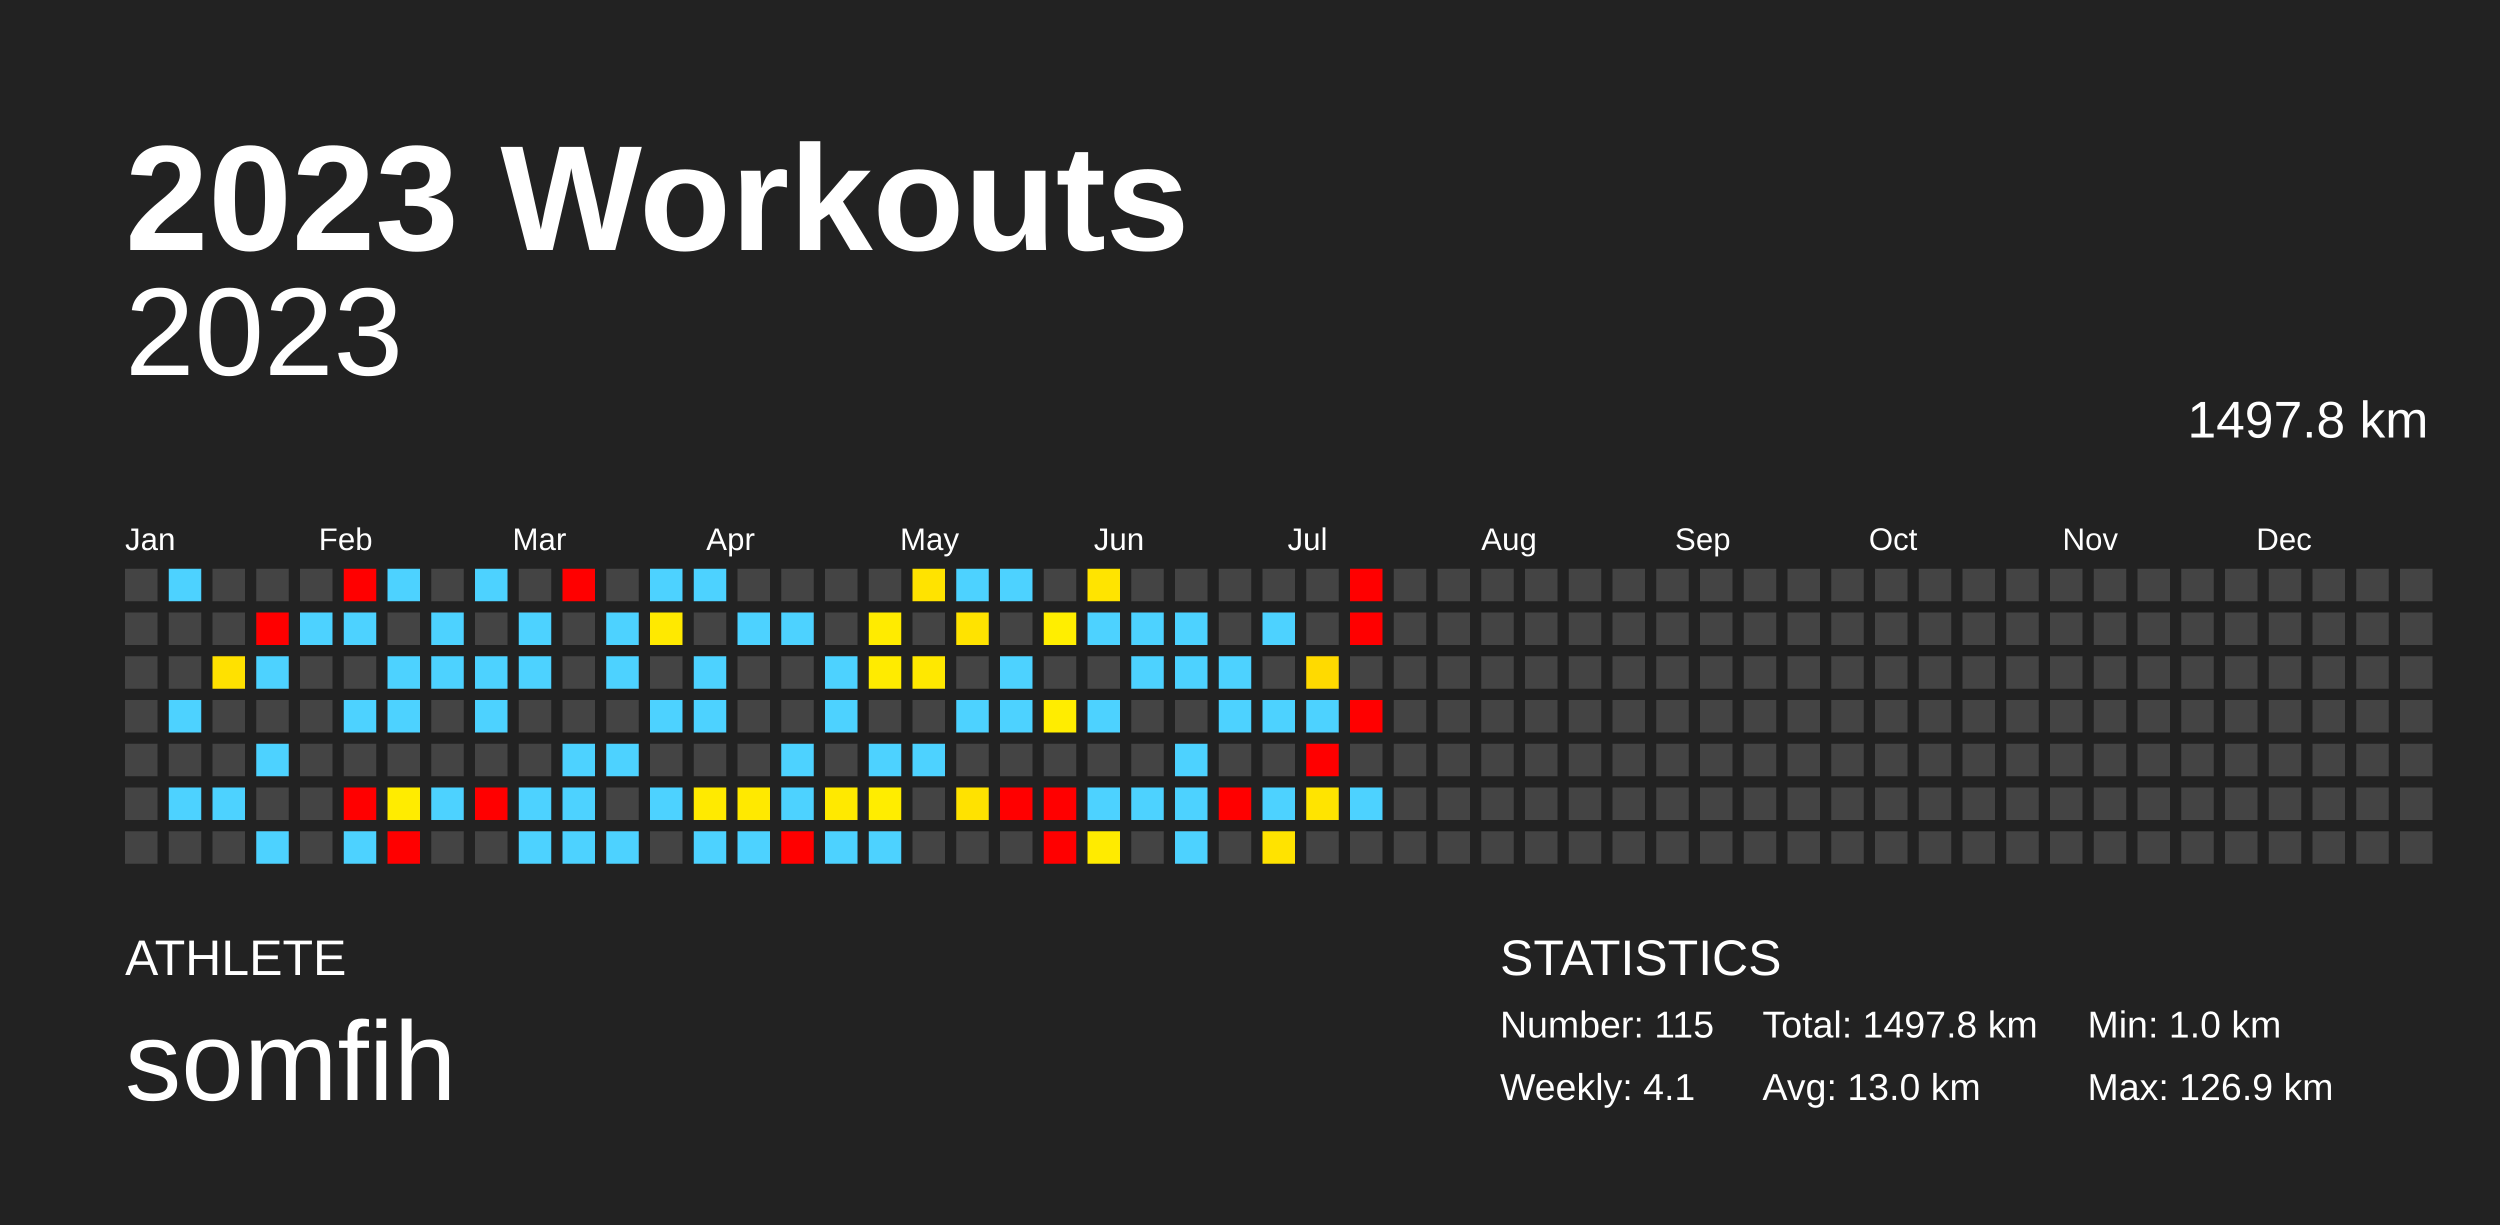
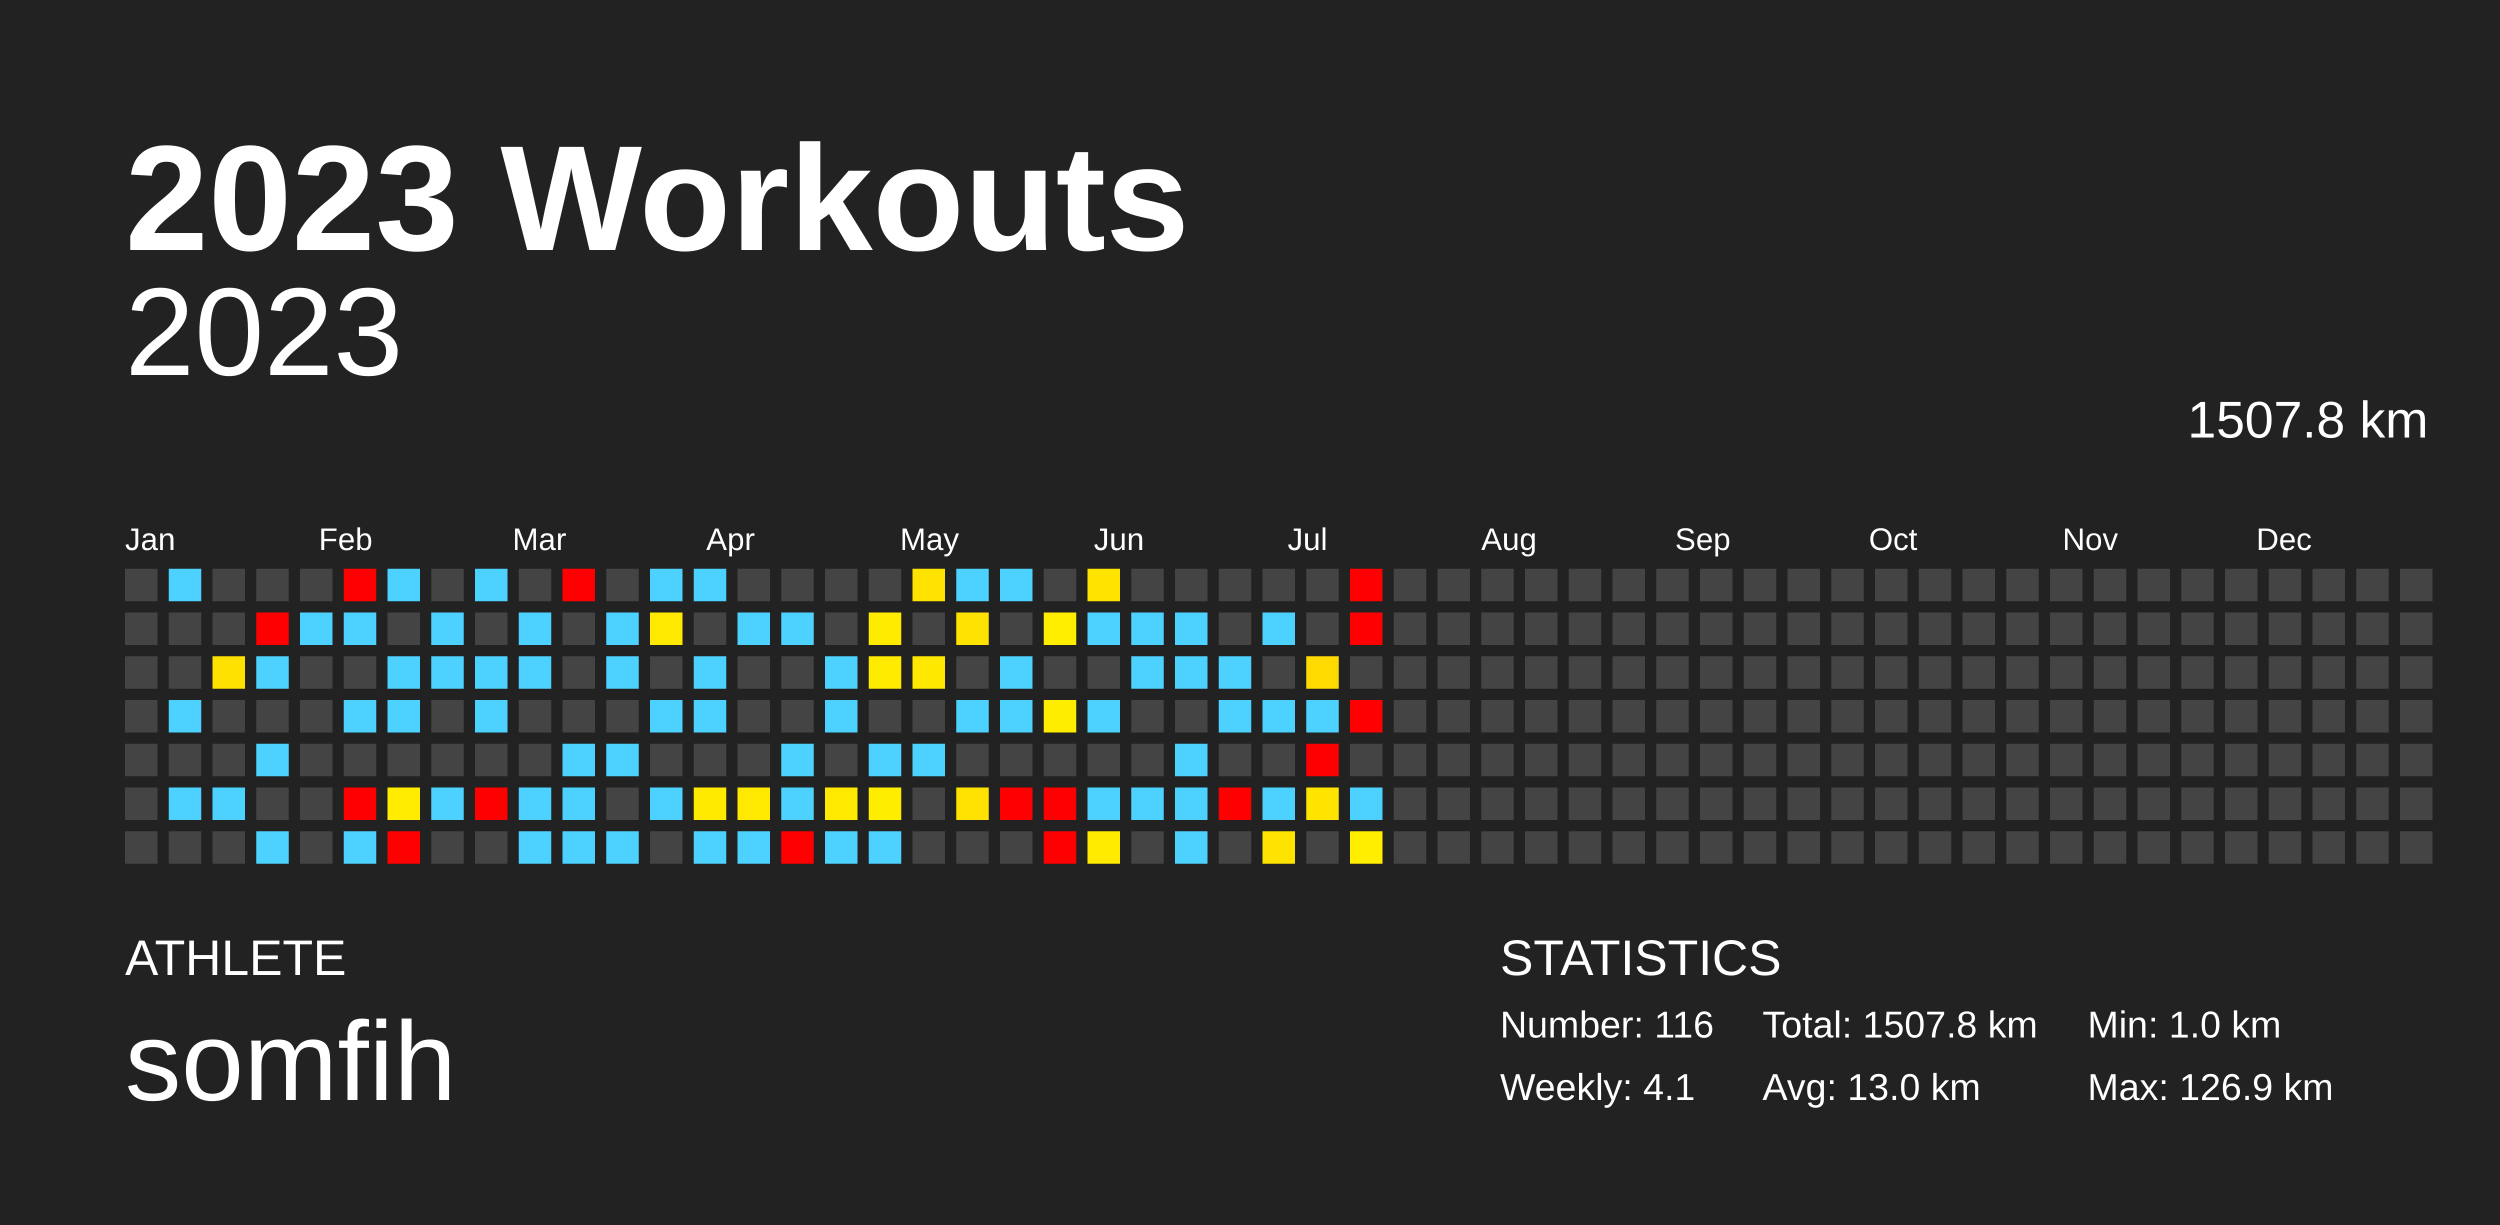
<svg xmlns="http://www.w3.org/2000/svg" baseProfile="full" height="98mm" version="1.1" viewBox="0,0,200,98" width="200mm">
  <defs />
  <rect fill="#222222" height="98" width="200" x="0" y="0" />
  <text fill="#FFFFFF" style="font-size:12px; font-family:Arial; font-weight:bold;" x="10" y="20">2023 Workouts</text>
  <text fill="#FFFFFF" style="font-size:4px; font-family:Arial" x="10" y="78">ATHLETE</text>
  <text fill="#FFFFFF" style="font-size:9px; font-family:Arial" x="10" y="88">somfih</text>
  <text fill="#FFFFFF" style="font-size:4px; font-family:Arial" x="120" y="78">STATISTICS</text>
-   <text fill="#FFFFFF" style="font-size:3px; font-family:Arial" x="120" y="83">Number: 115</text>
+   <text fill="#FFFFFF" style="font-size:3px; font-family:Arial" x="120" y="83">Number: 116</text>
  <text fill="#FFFFFF" style="font-size:3px; font-family:Arial" x="120" y="88">Weekly: 4.1</text>
-   <text fill="#FFFFFF" style="font-size:3px; font-family:Arial" x="141" y="83">Total: 1497.8 km</text>
+   <text fill="#FFFFFF" style="font-size:3px; font-family:Arial" x="141" y="83">Total: 1507.8 km</text>
  <text fill="#FFFFFF" style="font-size:3px; font-family:Arial" x="141" y="88">Avg: 13.0 km</text>
  <text fill="#FFFFFF" style="font-size:3px; font-family:Arial" x="167" y="83">Min: 1.0 km</text>
  <text fill="#FFFFFF" style="font-size:3px; font-family:Arial" x="167" y="88">Max: 126.9 km</text>
  <text alignment-baseline="hanging" fill="#FFFFFF" style="font-size:10.0px; font-family:Arial;" x="10" y="30">2023</text>
-   <text alignment-baseline="hanging" fill="#FFFFFF" style="font-size:4.125px; font-family:Arial;" x="175" y="35">1497.8 km</text>
+   <text alignment-baseline="hanging" fill="#FFFFFF" style="font-size:4.125px; font-family:Arial;" x="175" y="35">1507.8 km</text>
  <text fill="#FFFFFF" style="font-size:2.5px; font-family:Arial" x="10.0" y="44">Jan</text>
  <text fill="#FFFFFF" style="font-size:2.5px; font-family:Arial" x="25.5" y="44">Feb</text>
  <text fill="#FFFFFF" style="font-size:2.5px; font-family:Arial" x="41.0" y="44">Mar</text>
  <text fill="#FFFFFF" style="font-size:2.5px; font-family:Arial" x="56.5" y="44">Apr</text>
  <text fill="#FFFFFF" style="font-size:2.5px; font-family:Arial" x="72.0" y="44">May</text>
  <text fill="#FFFFFF" style="font-size:2.5px; font-family:Arial" x="87.5" y="44">Jun</text>
  <text fill="#FFFFFF" style="font-size:2.5px; font-family:Arial" x="103.0" y="44">Jul</text>
  <text fill="#FFFFFF" style="font-size:2.5px; font-family:Arial" x="118.5" y="44">Aug</text>
  <text fill="#FFFFFF" style="font-size:2.5px; font-family:Arial" x="134.0" y="44">Sep</text>
  <text fill="#FFFFFF" style="font-size:2.5px; font-family:Arial" x="149.5" y="44">Oct</text>
  <text fill="#FFFFFF" style="font-size:2.5px; font-family:Arial" x="165.0" y="44">Nov</text>
  <text fill="#FFFFFF" style="font-size:2.5px; font-family:Arial" x="180.5" y="44">Dec</text>
  <rect fill="#444444" height="2.6" width="2.6" x="10.0" y="45.5" />
  <rect fill="#444444" height="2.6" width="2.6" x="10.0" y="49.0" />
  <rect fill="#444444" height="2.6" width="2.6" x="10.0" y="52.5" />
  <rect fill="#444444" height="2.6" width="2.6" x="10.0" y="56.0" />
  <rect fill="#444444" height="2.6" width="2.6" x="10.0" y="59.5" />
  <rect fill="#444444" height="2.6" width="2.6" x="10.0" y="63.0" />
  <rect fill="#444444" height="2.6" width="2.6" x="10.0" y="66.5" />
  <rect fill="#4dd2ff" height="2.6" width="2.6" x="13.5" y="45.5" />
  <rect fill="#444444" height="2.6" width="2.6" x="13.5" y="49.0" />
  <rect fill="#444444" height="2.6" width="2.6" x="13.5" y="52.5" />
  <rect fill="#4dd2ff" height="2.6" width="2.6" x="13.5" y="56.0" />
  <rect fill="#444444" height="2.6" width="2.6" x="13.5" y="59.5" />
  <rect fill="#4dd2ff" height="2.6" width="2.6" x="13.5" y="63.0" />
  <rect fill="#444444" height="2.6" width="2.6" x="13.5" y="66.5" />
  <rect fill="#444444" height="2.6" width="2.6" x="17.0" y="45.5" />
  <rect fill="#444444" height="2.6" width="2.6" x="17.0" y="49.0" />
  <rect fill="#ffe100" height="2.6" width="2.6" x="17.0" y="52.5" />
  <rect fill="#444444" height="2.6" width="2.6" x="17.0" y="56.0" />
  <rect fill="#444444" height="2.6" width="2.6" x="17.0" y="59.5" />
  <rect fill="#4dd2ff" height="2.6" width="2.6" x="17.0" y="63.0" />
  <rect fill="#444444" height="2.6" width="2.6" x="17.0" y="66.5" />
  <rect fill="#444444" height="2.6" width="2.6" x="20.5" y="45.5" />
  <rect fill="red" height="2.6" width="2.6" x="20.5" y="49.0" />
  <rect fill="#4dd2ff" height="2.6" width="2.6" x="20.5" y="52.5" />
  <rect fill="#444444" height="2.6" width="2.6" x="20.5" y="56.0" />
  <rect fill="#4dd2ff" height="2.6" width="2.6" x="20.5" y="59.5" />
  <rect fill="#444444" height="2.6" width="2.6" x="20.5" y="63.0" />
  <rect fill="#4dd2ff" height="2.6" width="2.6" x="20.5" y="66.5" />
  <rect fill="#444444" height="2.6" width="2.6" x="24.0" y="45.5" />
  <rect fill="#4dd2ff" height="2.6" width="2.6" x="24.0" y="49.0" />
  <rect fill="#444444" height="2.6" width="2.6" x="24.0" y="52.5" />
  <rect fill="#444444" height="2.6" width="2.6" x="24.0" y="56.0" />
  <rect fill="#444444" height="2.6" width="2.6" x="24.0" y="59.5" />
  <rect fill="#444444" height="2.6" width="2.6" x="24.0" y="63.0" />
  <rect fill="#444444" height="2.6" width="2.6" x="24.0" y="66.5" />
  <rect fill="red" height="2.6" width="2.6" x="27.5" y="45.5" />
  <rect fill="#4dd2ff" height="2.6" width="2.6" x="27.5" y="49.0" />
  <rect fill="#444444" height="2.6" width="2.6" x="27.5" y="52.5" />
  <rect fill="#4dd2ff" height="2.6" width="2.6" x="27.5" y="56.0" />
  <rect fill="#444444" height="2.6" width="2.6" x="27.5" y="59.5" />
  <rect fill="red" height="2.6" width="2.6" x="27.5" y="63.0" />
  <rect fill="#4dd2ff" height="2.6" width="2.6" x="27.5" y="66.5" />
  <rect fill="#4dd2ff" height="2.6" width="2.6" x="31.0" y="45.5" />
  <rect fill="#444444" height="2.6" width="2.6" x="31.0" y="49.0" />
  <rect fill="#4dd2ff" height="2.6" width="2.6" x="31.0" y="52.5" />
  <rect fill="#4dd2ff" height="2.6" width="2.6" x="31.0" y="56.0" />
  <rect fill="#444444" height="2.6" width="2.6" x="31.0" y="59.5" />
  <rect fill="#ffec00" height="2.6" width="2.6" x="31.0" y="63.0" />
  <rect fill="red" height="2.6" width="2.6" x="31.0" y="66.5" />
  <rect fill="#444444" height="2.6" width="2.6" x="34.5" y="45.5" />
  <rect fill="#4dd2ff" height="2.6" width="2.6" x="34.5" y="49.0" />
  <rect fill="#4dd2ff" height="2.6" width="2.6" x="34.5" y="52.5" />
  <rect fill="#444444" height="2.6" width="2.6" x="34.5" y="56.0" />
  <rect fill="#444444" height="2.6" width="2.6" x="34.5" y="59.5" />
  <rect fill="#4dd2ff" height="2.6" width="2.6" x="34.5" y="63.0" />
  <rect fill="#444444" height="2.6" width="2.6" x="34.5" y="66.5" />
  <rect fill="#4dd2ff" height="2.6" width="2.6" x="38.0" y="45.5" />
  <rect fill="#444444" height="2.6" width="2.6" x="38.0" y="49.0" />
  <rect fill="#4dd2ff" height="2.6" width="2.6" x="38.0" y="52.5" />
  <rect fill="#4dd2ff" height="2.6" width="2.6" x="38.0" y="56.0" />
  <rect fill="#444444" height="2.6" width="2.6" x="38.0" y="59.5" />
  <rect fill="red" height="2.6" width="2.6" x="38.0" y="63.0" />
  <rect fill="#444444" height="2.6" width="2.6" x="38.0" y="66.5" />
  <rect fill="#444444" height="2.6" width="2.6" x="41.5" y="45.5" />
  <rect fill="#4dd2ff" height="2.6" width="2.6" x="41.5" y="49.0" />
  <rect fill="#4dd2ff" height="2.6" width="2.6" x="41.5" y="52.5" />
  <rect fill="#444444" height="2.6" width="2.6" x="41.5" y="56.0" />
  <rect fill="#444444" height="2.6" width="2.6" x="41.5" y="59.5" />
  <rect fill="#4dd2ff" height="2.6" width="2.6" x="41.5" y="63.0" />
  <rect fill="#4dd2ff" height="2.6" width="2.6" x="41.5" y="66.5" />
  <rect fill="red" height="2.6" width="2.6" x="45.0" y="45.5" />
  <rect fill="#444444" height="2.6" width="2.6" x="45.0" y="49.0" />
  <rect fill="#444444" height="2.6" width="2.6" x="45.0" y="52.5" />
  <rect fill="#444444" height="2.6" width="2.6" x="45.0" y="56.0" />
  <rect fill="#4dd2ff" height="2.6" width="2.6" x="45.0" y="59.5" />
  <rect fill="#4dd2ff" height="2.6" width="2.6" x="45.0" y="63.0" />
  <rect fill="#4dd2ff" height="2.6" width="2.6" x="45.0" y="66.5" />
  <rect fill="#444444" height="2.6" width="2.6" x="48.5" y="45.5" />
  <rect fill="#4dd2ff" height="2.6" width="2.6" x="48.5" y="49.0" />
  <rect fill="#4dd2ff" height="2.6" width="2.6" x="48.5" y="52.5" />
  <rect fill="#444444" height="2.6" width="2.6" x="48.5" y="56.0" />
  <rect fill="#4dd2ff" height="2.6" width="2.6" x="48.5" y="59.5" />
  <rect fill="#444444" height="2.6" width="2.6" x="48.5" y="63.0" />
  <rect fill="#4dd2ff" height="2.6" width="2.6" x="48.5" y="66.5" />
  <rect fill="#4dd2ff" height="2.6" width="2.6" x="52.0" y="45.5" />
  <rect fill="#ffe900" height="2.6" width="2.6" x="52.0" y="49.0" />
  <rect fill="#444444" height="2.6" width="2.6" x="52.0" y="52.5" />
  <rect fill="#4dd2ff" height="2.6" width="2.6" x="52.0" y="56.0" />
  <rect fill="#444444" height="2.6" width="2.6" x="52.0" y="59.5" />
  <rect fill="#4dd2ff" height="2.6" width="2.6" x="52.0" y="63.0" />
  <rect fill="#444444" height="2.6" width="2.6" x="52.0" y="66.5" />
  <rect fill="#4dd2ff" height="2.6" width="2.6" x="55.5" y="45.5" />
  <rect fill="#444444" height="2.6" width="2.6" x="55.5" y="49.0" />
  <rect fill="#4dd2ff" height="2.6" width="2.6" x="55.5" y="52.5" />
  <rect fill="#4dd2ff" height="2.6" width="2.6" x="55.5" y="56.0" />
  <rect fill="#444444" height="2.6" width="2.6" x="55.5" y="59.5" />
  <rect fill="#ffea00" height="2.6" width="2.6" x="55.5" y="63.0" />
  <rect fill="#4dd2ff" height="2.6" width="2.6" x="55.5" y="66.5" />
  <rect fill="#444444" height="2.6" width="2.6" x="59.0" y="45.5" />
  <rect fill="#4dd2ff" height="2.6" width="2.6" x="59.0" y="49.0" />
  <rect fill="#444444" height="2.6" width="2.6" x="59.0" y="52.5" />
  <rect fill="#444444" height="2.6" width="2.6" x="59.0" y="56.0" />
  <rect fill="#444444" height="2.6" width="2.6" x="59.0" y="59.5" />
  <rect fill="#ffe900" height="2.6" width="2.6" x="59.0" y="63.0" />
  <rect fill="#4dd2ff" height="2.6" width="2.6" x="59.0" y="66.5" />
  <rect fill="#444444" height="2.6" width="2.6" x="62.5" y="45.5" />
  <rect fill="#4dd2ff" height="2.6" width="2.6" x="62.5" y="49.0" />
  <rect fill="#444444" height="2.6" width="2.6" x="62.5" y="52.5" />
  <rect fill="#444444" height="2.6" width="2.6" x="62.5" y="56.0" />
  <rect fill="#4dd2ff" height="2.6" width="2.6" x="62.5" y="59.5" />
  <rect fill="#4dd2ff" height="2.6" width="2.6" x="62.5" y="63.0" />
  <rect fill="red" height="2.6" width="2.6" x="62.5" y="66.5" />
  <rect fill="#444444" height="2.6" width="2.6" x="66.0" y="45.5" />
  <rect fill="#444444" height="2.6" width="2.6" x="66.0" y="49.0" />
  <rect fill="#4dd2ff" height="2.6" width="2.6" x="66.0" y="52.5" />
  <rect fill="#4dd2ff" height="2.6" width="2.6" x="66.0" y="56.0" />
  <rect fill="#444444" height="2.6" width="2.6" x="66.0" y="59.5" />
  <rect fill="#ffe900" height="2.6" width="2.6" x="66.0" y="63.0" />
  <rect fill="#4dd2ff" height="2.6" width="2.6" x="66.0" y="66.5" />
  <rect fill="#444444" height="2.6" width="2.6" x="69.5" y="45.5" />
  <rect fill="#ffeb00" height="2.6" width="2.6" x="69.5" y="49.0" />
  <rect fill="#ffeb00" height="2.6" width="2.6" x="69.5" y="52.5" />
  <rect fill="#444444" height="2.6" width="2.6" x="69.5" y="56.0" />
  <rect fill="#4dd2ff" height="2.6" width="2.6" x="69.5" y="59.5" />
  <rect fill="#ffed00" height="2.6" width="2.6" x="69.5" y="63.0" />
  <rect fill="#4dd2ff" height="2.6" width="2.6" x="69.5" y="66.5" />
  <rect fill="#ffe300" height="2.6" width="2.6" x="73.0" y="45.5" />
  <rect fill="#444444" height="2.6" width="2.6" x="73.0" y="49.0" />
  <rect fill="#ffe800" height="2.6" width="2.6" x="73.0" y="52.5" />
  <rect fill="#444444" height="2.6" width="2.6" x="73.0" y="56.0" />
  <rect fill="#4dd2ff" height="2.6" width="2.6" x="73.0" y="59.5" />
  <rect fill="#444444" height="2.6" width="2.6" x="73.0" y="63.0" />
  <rect fill="#444444" height="2.6" width="2.6" x="73.0" y="66.5" />
  <rect fill="#4dd2ff" height="2.6" width="2.6" x="76.5" y="45.5" />
  <rect fill="#ffe300" height="2.6" width="2.6" x="76.5" y="49.0" />
  <rect fill="#444444" height="2.6" width="2.6" x="76.5" y="52.5" />
  <rect fill="#4dd2ff" height="2.6" width="2.6" x="76.5" y="56.0" />
  <rect fill="#444444" height="2.6" width="2.6" x="76.5" y="59.5" />
  <rect fill="#ffe200" height="2.6" width="2.6" x="76.5" y="63.0" />
  <rect fill="#444444" height="2.6" width="2.6" x="76.5" y="66.5" />
  <rect fill="#4dd2ff" height="2.6" width="2.6" x="80.0" y="45.5" />
  <rect fill="#444444" height="2.6" width="2.6" x="80.0" y="49.0" />
  <rect fill="#4dd2ff" height="2.6" width="2.6" x="80.0" y="52.5" />
  <rect fill="#4dd2ff" height="2.6" width="2.6" x="80.0" y="56.0" />
  <rect fill="#444444" height="2.6" width="2.6" x="80.0" y="59.5" />
  <rect fill="red" height="2.6" width="2.6" x="80.0" y="63.0" />
  <rect fill="#444444" height="2.6" width="2.6" x="80.0" y="66.5" />
  <rect fill="#444444" height="2.6" width="2.6" x="83.5" y="45.5" />
  <rect fill="#ffee00" height="2.6" width="2.6" x="83.5" y="49.0" />
  <rect fill="#444444" height="2.6" width="2.6" x="83.5" y="52.5" />
  <rect fill="#ffed00" height="2.6" width="2.6" x="83.5" y="56.0" />
  <rect fill="#444444" height="2.6" width="2.6" x="83.5" y="59.5" />
  <rect fill="red" height="2.6" width="2.6" x="83.5" y="63.0" />
  <rect fill="red" height="2.6" width="2.6" x="83.5" y="66.5" />
  <rect fill="#ffe400" height="2.6" width="2.6" x="87.0" y="45.5" />
  <rect fill="#4dd2ff" height="2.6" width="2.6" x="87.0" y="49.0" />
  <rect fill="#444444" height="2.6" width="2.6" x="87.0" y="52.5" />
  <rect fill="#4dd2ff" height="2.6" width="2.6" x="87.0" y="56.0" />
  <rect fill="#444444" height="2.6" width="2.6" x="87.0" y="59.5" />
  <rect fill="#4dd2ff" height="2.6" width="2.6" x="87.0" y="63.0" />
  <rect fill="#ffeb00" height="2.6" width="2.6" x="87.0" y="66.5" />
  <rect fill="#444444" height="2.6" width="2.6" x="90.5" y="45.5" />
  <rect fill="#4dd2ff" height="2.6" width="2.6" x="90.5" y="49.0" />
  <rect fill="#4dd2ff" height="2.6" width="2.6" x="90.5" y="52.5" />
  <rect fill="#444444" height="2.6" width="2.6" x="90.5" y="56.0" />
  <rect fill="#444444" height="2.6" width="2.6" x="90.5" y="59.5" />
  <rect fill="#4dd2ff" height="2.6" width="2.6" x="90.5" y="63.0" />
  <rect fill="#444444" height="2.6" width="2.6" x="90.5" y="66.5" />
  <rect fill="#444444" height="2.6" width="2.6" x="94.0" y="45.5" />
  <rect fill="#4dd2ff" height="2.6" width="2.6" x="94.0" y="49.0" />
  <rect fill="#4dd2ff" height="2.6" width="2.6" x="94.0" y="52.5" />
  <rect fill="#444444" height="2.6" width="2.6" x="94.0" y="56.0" />
  <rect fill="#4dd2ff" height="2.6" width="2.6" x="94.0" y="59.5" />
  <rect fill="#4dd2ff" height="2.6" width="2.6" x="94.0" y="63.0" />
  <rect fill="#4dd2ff" height="2.6" width="2.6" x="94.0" y="66.5" />
  <rect fill="#444444" height="2.6" width="2.6" x="97.5" y="45.5" />
  <rect fill="#444444" height="2.6" width="2.6" x="97.5" y="49.0" />
  <rect fill="#4dd2ff" height="2.6" width="2.6" x="97.5" y="52.5" />
  <rect fill="#4dd2ff" height="2.6" width="2.6" x="97.5" y="56.0" />
  <rect fill="#444444" height="2.6" width="2.6" x="97.5" y="59.5" />
  <rect fill="red" height="2.6" width="2.6" x="97.5" y="63.0" />
  <rect fill="#444444" height="2.6" width="2.6" x="97.5" y="66.5" />
  <rect fill="#444444" height="2.6" width="2.6" x="101.0" y="45.5" />
  <rect fill="#4dd2ff" height="2.6" width="2.6" x="101.0" y="49.0" />
  <rect fill="#444444" height="2.6" width="2.6" x="101.0" y="52.5" />
  <rect fill="#4dd2ff" height="2.6" width="2.6" x="101.0" y="56.0" />
  <rect fill="#444444" height="2.6" width="2.6" x="101.0" y="59.5" />
  <rect fill="#4dd2ff" height="2.6" width="2.6" x="101.0" y="63.0" />
  <rect fill="#ffe300" height="2.6" width="2.6" x="101.0" y="66.5" />
  <rect fill="#444444" height="2.6" width="2.6" x="104.5" y="45.5" />
  <rect fill="#444444" height="2.6" width="2.6" x="104.5" y="49.0" />
  <rect fill="#ffda00" height="2.6" width="2.6" x="104.5" y="52.5" />
  <rect fill="#4dd2ff" height="2.6" width="2.6" x="104.5" y="56.0" />
  <rect fill="red" height="2.6" width="2.6" x="104.5" y="59.5" />
  <rect fill="#ffe400" height="2.6" width="2.6" x="104.5" y="63.0" />
  <rect fill="#444444" height="2.6" width="2.6" x="104.5" y="66.5" />
  <rect fill="red" height="2.6" width="2.6" x="108.0" y="45.5" />
  <rect fill="red" height="2.6" width="2.6" x="108.0" y="49.0" />
  <rect fill="#444444" height="2.6" width="2.6" x="108.0" y="52.5" />
  <rect fill="red" height="2.6" width="2.6" x="108.0" y="56.0" />
  <rect fill="#444444" height="2.6" width="2.6" x="108.0" y="59.5" />
  <rect fill="#4dd2ff" height="2.6" width="2.6" x="108.0" y="63.0" />
-   <rect fill="#444444" height="2.6" width="2.6" x="108.0" y="66.5" />
+   <rect fill="#ffee00" height="2.6" width="2.6" x="108.0" y="66.5" />
  <rect fill="#444444" height="2.6" width="2.6" x="111.5" y="45.5" />
  <rect fill="#444444" height="2.6" width="2.6" x="111.5" y="49.0" />
  <rect fill="#444444" height="2.6" width="2.6" x="111.5" y="52.5" />
  <rect fill="#444444" height="2.6" width="2.6" x="111.5" y="56.0" />
  <rect fill="#444444" height="2.6" width="2.6" x="111.5" y="59.5" />
  <rect fill="#444444" height="2.6" width="2.6" x="111.5" y="63.0" />
  <rect fill="#444444" height="2.6" width="2.6" x="111.5" y="66.5" />
  <rect fill="#444444" height="2.6" width="2.6" x="115.0" y="45.5" />
  <rect fill="#444444" height="2.6" width="2.6" x="115.0" y="49.0" />
  <rect fill="#444444" height="2.6" width="2.6" x="115.0" y="52.5" />
  <rect fill="#444444" height="2.6" width="2.6" x="115.0" y="56.0" />
  <rect fill="#444444" height="2.6" width="2.6" x="115.0" y="59.5" />
  <rect fill="#444444" height="2.6" width="2.6" x="115.0" y="63.0" />
  <rect fill="#444444" height="2.6" width="2.6" x="115.0" y="66.5" />
  <rect fill="#444444" height="2.6" width="2.6" x="118.5" y="45.5" />
  <rect fill="#444444" height="2.6" width="2.6" x="118.5" y="49.0" />
  <rect fill="#444444" height="2.6" width="2.6" x="118.5" y="52.5" />
  <rect fill="#444444" height="2.6" width="2.6" x="118.5" y="56.0" />
  <rect fill="#444444" height="2.6" width="2.6" x="118.5" y="59.5" />
  <rect fill="#444444" height="2.6" width="2.6" x="118.5" y="63.0" />
  <rect fill="#444444" height="2.6" width="2.6" x="118.5" y="66.5" />
  <rect fill="#444444" height="2.6" width="2.6" x="122.0" y="45.5" />
  <rect fill="#444444" height="2.6" width="2.6" x="122.0" y="49.0" />
  <rect fill="#444444" height="2.6" width="2.6" x="122.0" y="52.5" />
  <rect fill="#444444" height="2.6" width="2.6" x="122.0" y="56.0" />
  <rect fill="#444444" height="2.6" width="2.6" x="122.0" y="59.5" />
  <rect fill="#444444" height="2.6" width="2.6" x="122.0" y="63.0" />
  <rect fill="#444444" height="2.6" width="2.6" x="122.0" y="66.5" />
  <rect fill="#444444" height="2.6" width="2.6" x="125.5" y="45.5" />
  <rect fill="#444444" height="2.6" width="2.6" x="125.5" y="49.0" />
  <rect fill="#444444" height="2.6" width="2.6" x="125.5" y="52.5" />
  <rect fill="#444444" height="2.6" width="2.6" x="125.5" y="56.0" />
  <rect fill="#444444" height="2.6" width="2.6" x="125.5" y="59.5" />
  <rect fill="#444444" height="2.6" width="2.6" x="125.5" y="63.0" />
  <rect fill="#444444" height="2.6" width="2.6" x="125.5" y="66.5" />
  <rect fill="#444444" height="2.6" width="2.6" x="129.0" y="45.5" />
  <rect fill="#444444" height="2.6" width="2.6" x="129.0" y="49.0" />
  <rect fill="#444444" height="2.6" width="2.6" x="129.0" y="52.5" />
  <rect fill="#444444" height="2.6" width="2.6" x="129.0" y="56.0" />
  <rect fill="#444444" height="2.6" width="2.6" x="129.0" y="59.5" />
  <rect fill="#444444" height="2.6" width="2.6" x="129.0" y="63.0" />
  <rect fill="#444444" height="2.6" width="2.6" x="129.0" y="66.5" />
  <rect fill="#444444" height="2.6" width="2.6" x="132.5" y="45.5" />
  <rect fill="#444444" height="2.6" width="2.6" x="132.5" y="49.0" />
  <rect fill="#444444" height="2.6" width="2.6" x="132.5" y="52.5" />
  <rect fill="#444444" height="2.6" width="2.6" x="132.5" y="56.0" />
  <rect fill="#444444" height="2.6" width="2.6" x="132.5" y="59.5" />
  <rect fill="#444444" height="2.6" width="2.6" x="132.5" y="63.0" />
  <rect fill="#444444" height="2.6" width="2.6" x="132.5" y="66.5" />
  <rect fill="#444444" height="2.6" width="2.6" x="136.0" y="45.5" />
  <rect fill="#444444" height="2.6" width="2.6" x="136.0" y="49.0" />
  <rect fill="#444444" height="2.6" width="2.6" x="136.0" y="52.5" />
  <rect fill="#444444" height="2.6" width="2.6" x="136.0" y="56.0" />
  <rect fill="#444444" height="2.6" width="2.6" x="136.0" y="59.5" />
  <rect fill="#444444" height="2.6" width="2.6" x="136.0" y="63.0" />
  <rect fill="#444444" height="2.6" width="2.6" x="136.0" y="66.5" />
  <rect fill="#444444" height="2.6" width="2.6" x="139.5" y="45.5" />
  <rect fill="#444444" height="2.6" width="2.6" x="139.5" y="49.0" />
  <rect fill="#444444" height="2.6" width="2.6" x="139.5" y="52.5" />
  <rect fill="#444444" height="2.6" width="2.6" x="139.5" y="56.0" />
  <rect fill="#444444" height="2.6" width="2.6" x="139.5" y="59.5" />
  <rect fill="#444444" height="2.6" width="2.6" x="139.5" y="63.0" />
  <rect fill="#444444" height="2.6" width="2.6" x="139.5" y="66.5" />
  <rect fill="#444444" height="2.6" width="2.6" x="143.0" y="45.5" />
  <rect fill="#444444" height="2.6" width="2.6" x="143.0" y="49.0" />
  <rect fill="#444444" height="2.6" width="2.6" x="143.0" y="52.5" />
  <rect fill="#444444" height="2.6" width="2.6" x="143.0" y="56.0" />
  <rect fill="#444444" height="2.6" width="2.6" x="143.0" y="59.5" />
  <rect fill="#444444" height="2.6" width="2.6" x="143.0" y="63.0" />
  <rect fill="#444444" height="2.6" width="2.6" x="143.0" y="66.5" />
  <rect fill="#444444" height="2.6" width="2.6" x="146.5" y="45.5" />
  <rect fill="#444444" height="2.6" width="2.6" x="146.5" y="49.0" />
  <rect fill="#444444" height="2.6" width="2.6" x="146.5" y="52.5" />
  <rect fill="#444444" height="2.6" width="2.6" x="146.5" y="56.0" />
  <rect fill="#444444" height="2.6" width="2.6" x="146.5" y="59.5" />
  <rect fill="#444444" height="2.6" width="2.6" x="146.5" y="63.0" />
  <rect fill="#444444" height="2.6" width="2.6" x="146.5" y="66.5" />
  <rect fill="#444444" height="2.6" width="2.6" x="150.0" y="45.5" />
  <rect fill="#444444" height="2.6" width="2.6" x="150.0" y="49.0" />
  <rect fill="#444444" height="2.6" width="2.6" x="150.0" y="52.5" />
  <rect fill="#444444" height="2.6" width="2.6" x="150.0" y="56.0" />
  <rect fill="#444444" height="2.6" width="2.6" x="150.0" y="59.5" />
  <rect fill="#444444" height="2.6" width="2.6" x="150.0" y="63.0" />
  <rect fill="#444444" height="2.6" width="2.6" x="150.0" y="66.5" />
  <rect fill="#444444" height="2.6" width="2.6" x="153.5" y="45.5" />
  <rect fill="#444444" height="2.6" width="2.6" x="153.5" y="49.0" />
  <rect fill="#444444" height="2.6" width="2.6" x="153.5" y="52.5" />
  <rect fill="#444444" height="2.6" width="2.6" x="153.5" y="56.0" />
  <rect fill="#444444" height="2.6" width="2.6" x="153.5" y="59.5" />
  <rect fill="#444444" height="2.6" width="2.6" x="153.5" y="63.0" />
  <rect fill="#444444" height="2.6" width="2.6" x="153.5" y="66.5" />
  <rect fill="#444444" height="2.6" width="2.6" x="157.0" y="45.5" />
  <rect fill="#444444" height="2.6" width="2.6" x="157.0" y="49.0" />
  <rect fill="#444444" height="2.6" width="2.6" x="157.0" y="52.5" />
  <rect fill="#444444" height="2.6" width="2.6" x="157.0" y="56.0" />
  <rect fill="#444444" height="2.6" width="2.6" x="157.0" y="59.5" />
  <rect fill="#444444" height="2.6" width="2.6" x="157.0" y="63.0" />
  <rect fill="#444444" height="2.6" width="2.6" x="157.0" y="66.5" />
  <rect fill="#444444" height="2.6" width="2.6" x="160.5" y="45.5" />
  <rect fill="#444444" height="2.6" width="2.6" x="160.5" y="49.0" />
  <rect fill="#444444" height="2.6" width="2.6" x="160.5" y="52.5" />
  <rect fill="#444444" height="2.6" width="2.6" x="160.5" y="56.0" />
  <rect fill="#444444" height="2.6" width="2.6" x="160.5" y="59.5" />
  <rect fill="#444444" height="2.6" width="2.6" x="160.5" y="63.0" />
  <rect fill="#444444" height="2.6" width="2.6" x="160.5" y="66.5" />
  <rect fill="#444444" height="2.6" width="2.6" x="164.0" y="45.5" />
  <rect fill="#444444" height="2.6" width="2.6" x="164.0" y="49.0" />
  <rect fill="#444444" height="2.6" width="2.6" x="164.0" y="52.5" />
  <rect fill="#444444" height="2.6" width="2.6" x="164.0" y="56.0" />
  <rect fill="#444444" height="2.6" width="2.6" x="164.0" y="59.5" />
  <rect fill="#444444" height="2.6" width="2.6" x="164.0" y="63.0" />
  <rect fill="#444444" height="2.6" width="2.6" x="164.0" y="66.5" />
  <rect fill="#444444" height="2.6" width="2.6" x="167.5" y="45.5" />
  <rect fill="#444444" height="2.6" width="2.6" x="167.5" y="49.0" />
  <rect fill="#444444" height="2.6" width="2.6" x="167.5" y="52.5" />
  <rect fill="#444444" height="2.6" width="2.6" x="167.5" y="56.0" />
  <rect fill="#444444" height="2.6" width="2.6" x="167.5" y="59.5" />
  <rect fill="#444444" height="2.6" width="2.6" x="167.5" y="63.0" />
  <rect fill="#444444" height="2.6" width="2.6" x="167.5" y="66.5" />
  <rect fill="#444444" height="2.6" width="2.6" x="171.0" y="45.5" />
  <rect fill="#444444" height="2.6" width="2.6" x="171.0" y="49.0" />
  <rect fill="#444444" height="2.6" width="2.6" x="171.0" y="52.5" />
  <rect fill="#444444" height="2.6" width="2.6" x="171.0" y="56.0" />
  <rect fill="#444444" height="2.6" width="2.6" x="171.0" y="59.5" />
  <rect fill="#444444" height="2.6" width="2.6" x="171.0" y="63.0" />
  <rect fill="#444444" height="2.6" width="2.6" x="171.0" y="66.5" />
  <rect fill="#444444" height="2.6" width="2.6" x="174.5" y="45.5" />
  <rect fill="#444444" height="2.6" width="2.6" x="174.5" y="49.0" />
  <rect fill="#444444" height="2.6" width="2.6" x="174.5" y="52.5" />
  <rect fill="#444444" height="2.6" width="2.6" x="174.5" y="56.0" />
  <rect fill="#444444" height="2.6" width="2.6" x="174.5" y="59.5" />
  <rect fill="#444444" height="2.6" width="2.6" x="174.5" y="63.0" />
  <rect fill="#444444" height="2.6" width="2.6" x="174.5" y="66.5" />
  <rect fill="#444444" height="2.6" width="2.6" x="178.0" y="45.5" />
  <rect fill="#444444" height="2.6" width="2.6" x="178.0" y="49.0" />
  <rect fill="#444444" height="2.6" width="2.6" x="178.0" y="52.5" />
  <rect fill="#444444" height="2.6" width="2.6" x="178.0" y="56.0" />
  <rect fill="#444444" height="2.6" width="2.6" x="178.0" y="59.5" />
  <rect fill="#444444" height="2.6" width="2.6" x="178.0" y="63.0" />
  <rect fill="#444444" height="2.6" width="2.6" x="178.0" y="66.5" />
  <rect fill="#444444" height="2.6" width="2.6" x="181.5" y="45.5" />
  <rect fill="#444444" height="2.6" width="2.6" x="181.5" y="49.0" />
  <rect fill="#444444" height="2.6" width="2.6" x="181.5" y="52.5" />
  <rect fill="#444444" height="2.6" width="2.6" x="181.5" y="56.0" />
  <rect fill="#444444" height="2.6" width="2.6" x="181.5" y="59.5" />
  <rect fill="#444444" height="2.6" width="2.6" x="181.5" y="63.0" />
  <rect fill="#444444" height="2.6" width="2.6" x="181.5" y="66.5" />
  <rect fill="#444444" height="2.6" width="2.6" x="185.0" y="45.5" />
  <rect fill="#444444" height="2.6" width="2.6" x="185.0" y="49.0" />
  <rect fill="#444444" height="2.6" width="2.6" x="185.0" y="52.5" />
  <rect fill="#444444" height="2.6" width="2.6" x="185.0" y="56.0" />
  <rect fill="#444444" height="2.6" width="2.6" x="185.0" y="59.5" />
  <rect fill="#444444" height="2.6" width="2.6" x="185.0" y="63.0" />
  <rect fill="#444444" height="2.6" width="2.6" x="185.0" y="66.5" />
  <rect fill="#444444" height="2.6" width="2.6" x="188.5" y="45.5" />
  <rect fill="#444444" height="2.6" width="2.6" x="188.5" y="49.0" />
  <rect fill="#444444" height="2.6" width="2.6" x="188.5" y="52.5" />
  <rect fill="#444444" height="2.6" width="2.6" x="188.5" y="56.0" />
  <rect fill="#444444" height="2.6" width="2.6" x="188.5" y="59.5" />
  <rect fill="#444444" height="2.6" width="2.6" x="188.5" y="63.0" />
  <rect fill="#444444" height="2.6" width="2.6" x="188.5" y="66.5" />
  <rect fill="#444444" height="2.6" width="2.6" x="192.0" y="45.5" />
  <rect fill="#444444" height="2.6" width="2.6" x="192.0" y="49.0" />
  <rect fill="#444444" height="2.6" width="2.6" x="192.0" y="52.5" />
  <rect fill="#444444" height="2.6" width="2.6" x="192.0" y="56.0" />
  <rect fill="#444444" height="2.6" width="2.6" x="192.0" y="59.5" />
  <rect fill="#444444" height="2.6" width="2.6" x="192.0" y="63.0" />
  <rect fill="#444444" height="2.6" width="2.6" x="192.0" y="66.5" />
</svg>
